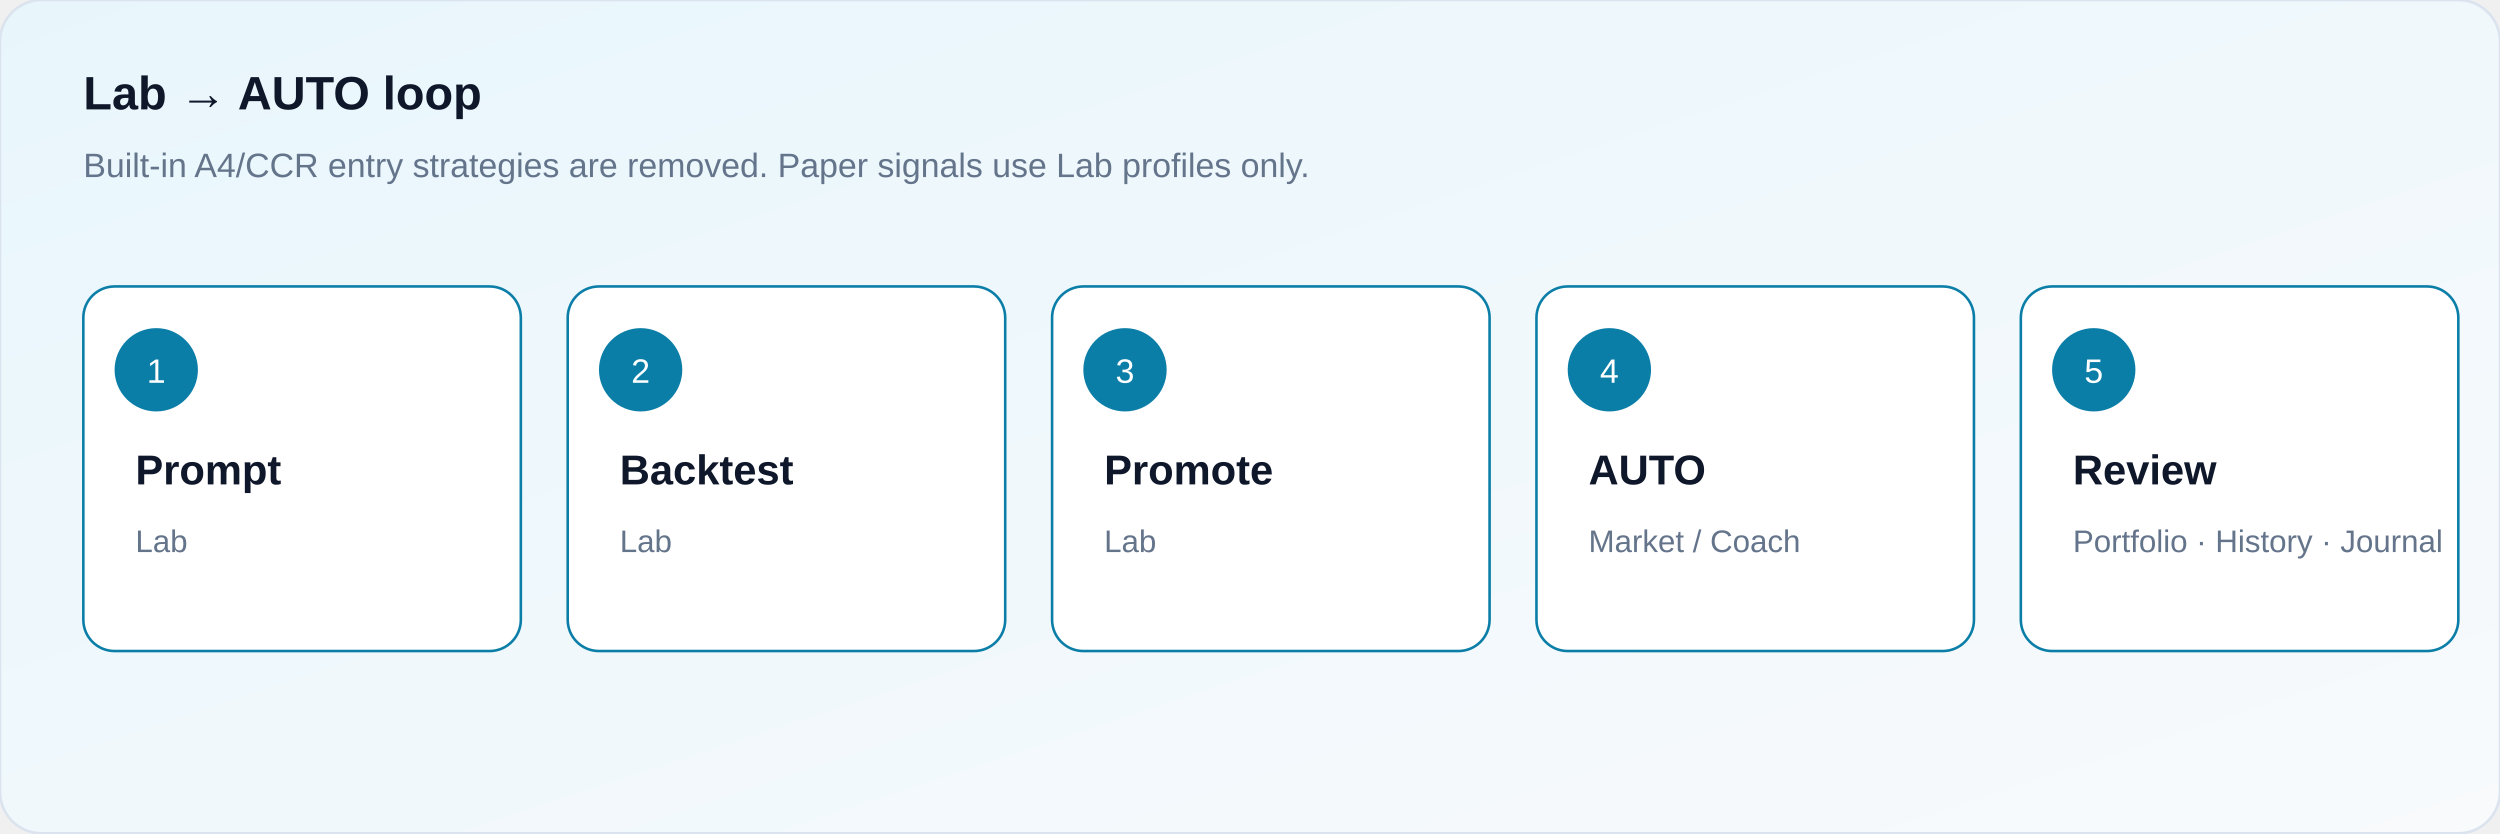
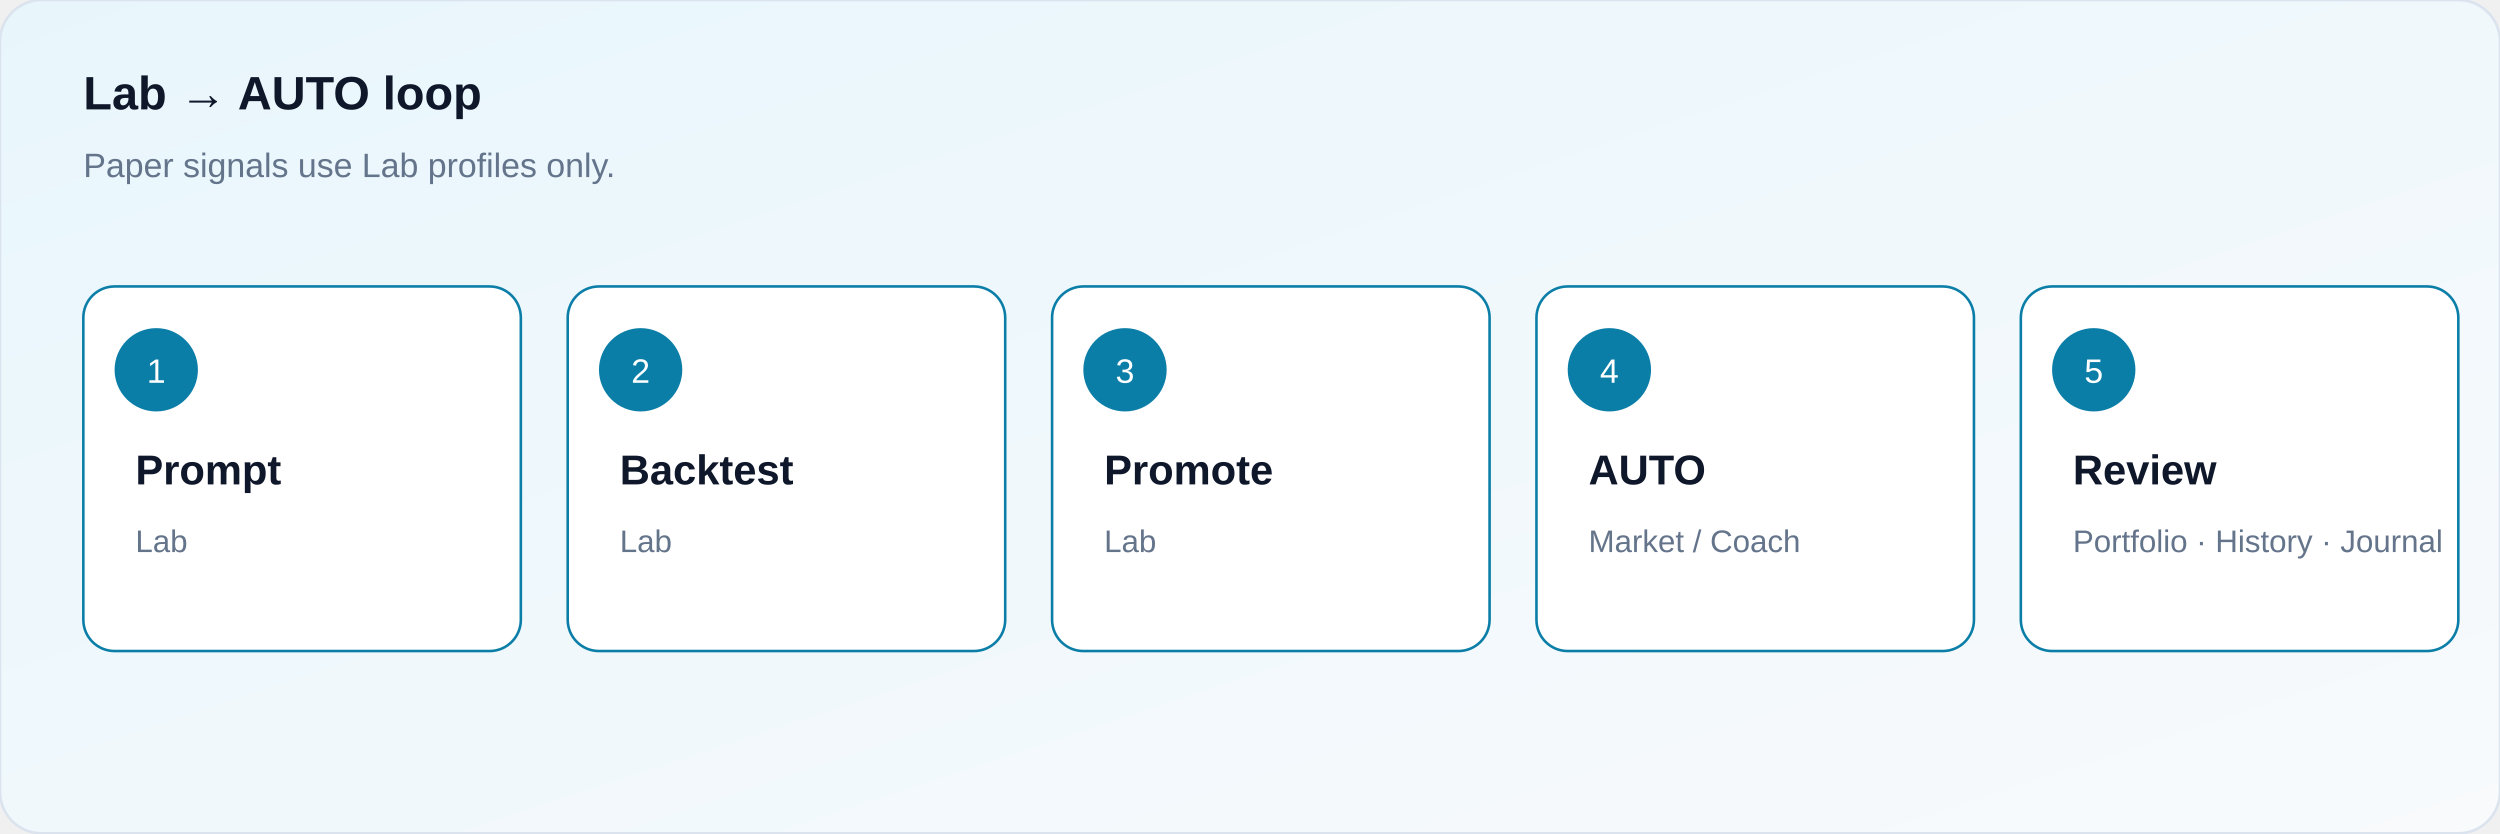
<svg xmlns="http://www.w3.org/2000/svg" width="960" height="320" viewBox="0 0 960 320">
  <defs>
    <linearGradient id="bg2" x1="0" y1="0" x2="1" y2="1">
      <stop offset="0%" stop-color="#e8f6fc" />
      <stop offset="100%" stop-color="#f8fafc" />
    </linearGradient>
  </defs>
  <rect width="960" height="320" rx="16" fill="url(#bg2)" stroke="#dbe3ee" />
  <text x="32" y="42" font-size="18" font-weight="700" fill="#0f172a" font-family="Segoe UI,Arial,sans-serif">Lab → AUTO loop</text>
-   <text x="32" y="68" font-size="13" fill="#64748b" font-family="Segoe UI,Arial,sans-serif">Built-in A4/CCR entry strategies are removed. Paper signals use Lab profiles only.</text>
+   <text x="32" y="68" font-size="13" fill="#64748b" font-family="Segoe UI,Arial,sans-serif">Paper signals use Lab profiles only.</text>
  <rect x="32" y="110" width="168" height="140" rx="12" fill="#fff" stroke="#0b7ea8" />
  <circle cx="60" cy="142" r="16" fill="#0b7ea8" />
  <text x="60" y="147" text-anchor="middle" font-size="13" fill="#fff" font-family="Segoe UI,Arial,sans-serif">1</text>
  <text x="52" y="186" font-size="16" font-weight="700" fill="#0f172a" font-family="Segoe UI,Arial,sans-serif">Prompt</text>
  <text x="52" y="212" font-size="12" fill="#64748b" font-family="Segoe UI,Arial,sans-serif">Lab</text>
  <rect x="218" y="110" width="168" height="140" rx="12" fill="#fff" stroke="#0b7ea8" />
  <circle cx="246" cy="142" r="16" fill="#0b7ea8" />
  <text x="246" y="147" text-anchor="middle" font-size="13" fill="#fff" font-family="Segoe UI,Arial,sans-serif">2</text>
  <text x="238" y="186" font-size="16" font-weight="700" fill="#0f172a" font-family="Segoe UI,Arial,sans-serif">Backtest</text>
  <text x="238" y="212" font-size="12" fill="#64748b" font-family="Segoe UI,Arial,sans-serif">Lab</text>
  <rect x="404" y="110" width="168" height="140" rx="12" fill="#fff" stroke="#0b7ea8" />
  <circle cx="432" cy="142" r="16" fill="#0b7ea8" />
  <text x="432" y="147" text-anchor="middle" font-size="13" fill="#fff" font-family="Segoe UI,Arial,sans-serif">3</text>
  <text x="424" y="186" font-size="16" font-weight="700" fill="#0f172a" font-family="Segoe UI,Arial,sans-serif">Promote</text>
  <text x="424" y="212" font-size="12" fill="#64748b" font-family="Segoe UI,Arial,sans-serif">Lab</text>
  <rect x="590" y="110" width="168" height="140" rx="12" fill="#fff" stroke="#0b7ea8" />
  <circle cx="618" cy="142" r="16" fill="#0b7ea8" />
  <text x="618" y="147" text-anchor="middle" font-size="13" fill="#fff" font-family="Segoe UI,Arial,sans-serif">4</text>
  <text x="610" y="186" font-size="16" font-weight="700" fill="#0f172a" font-family="Segoe UI,Arial,sans-serif">AUTO</text>
  <text x="610" y="212" font-size="12" fill="#64748b" font-family="Segoe UI,Arial,sans-serif">Market / Coach</text>
  <rect x="776" y="110" width="168" height="140" rx="12" fill="#fff" stroke="#0b7ea8" />
  <circle cx="804" cy="142" r="16" fill="#0b7ea8" />
  <text x="804" y="147" text-anchor="middle" font-size="13" fill="#fff" font-family="Segoe UI,Arial,sans-serif">5</text>
  <text x="796" y="186" font-size="16" font-weight="700" fill="#0f172a" font-family="Segoe UI,Arial,sans-serif">Review</text>
  <text x="796" y="212" font-size="12" fill="#64748b" font-family="Segoe UI,Arial,sans-serif">Portfolio · History · Journal</text>
</svg>
